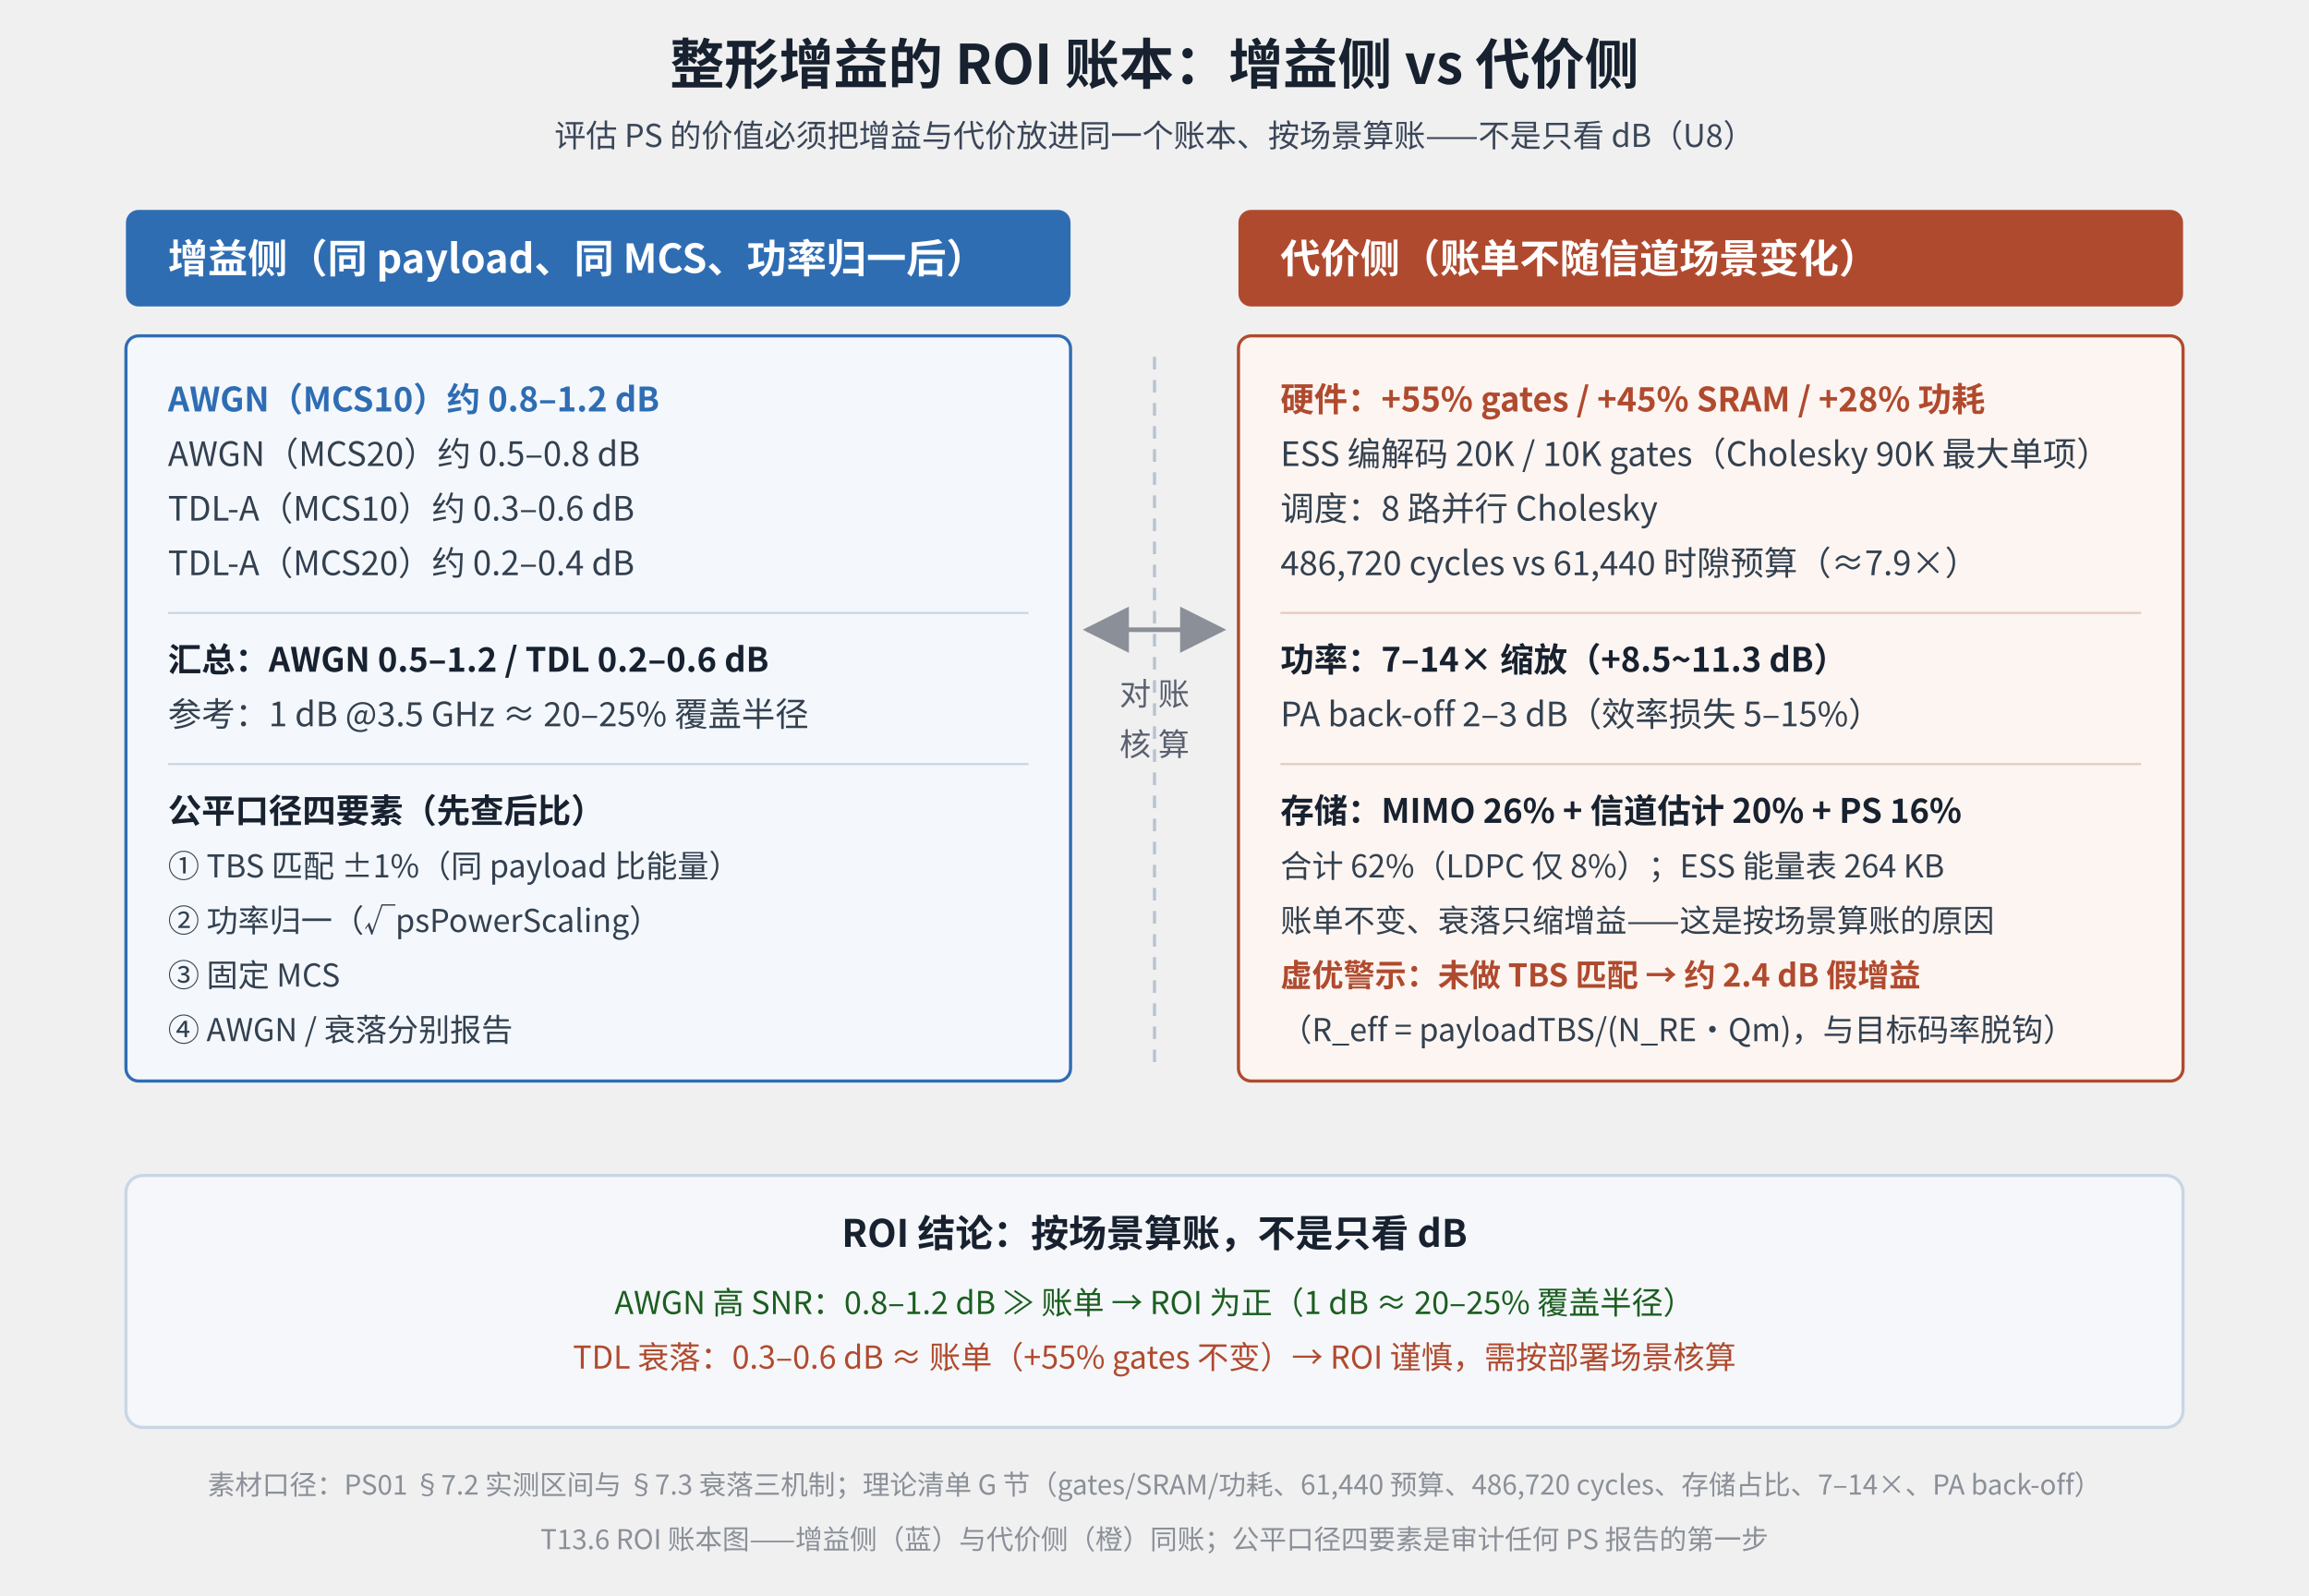
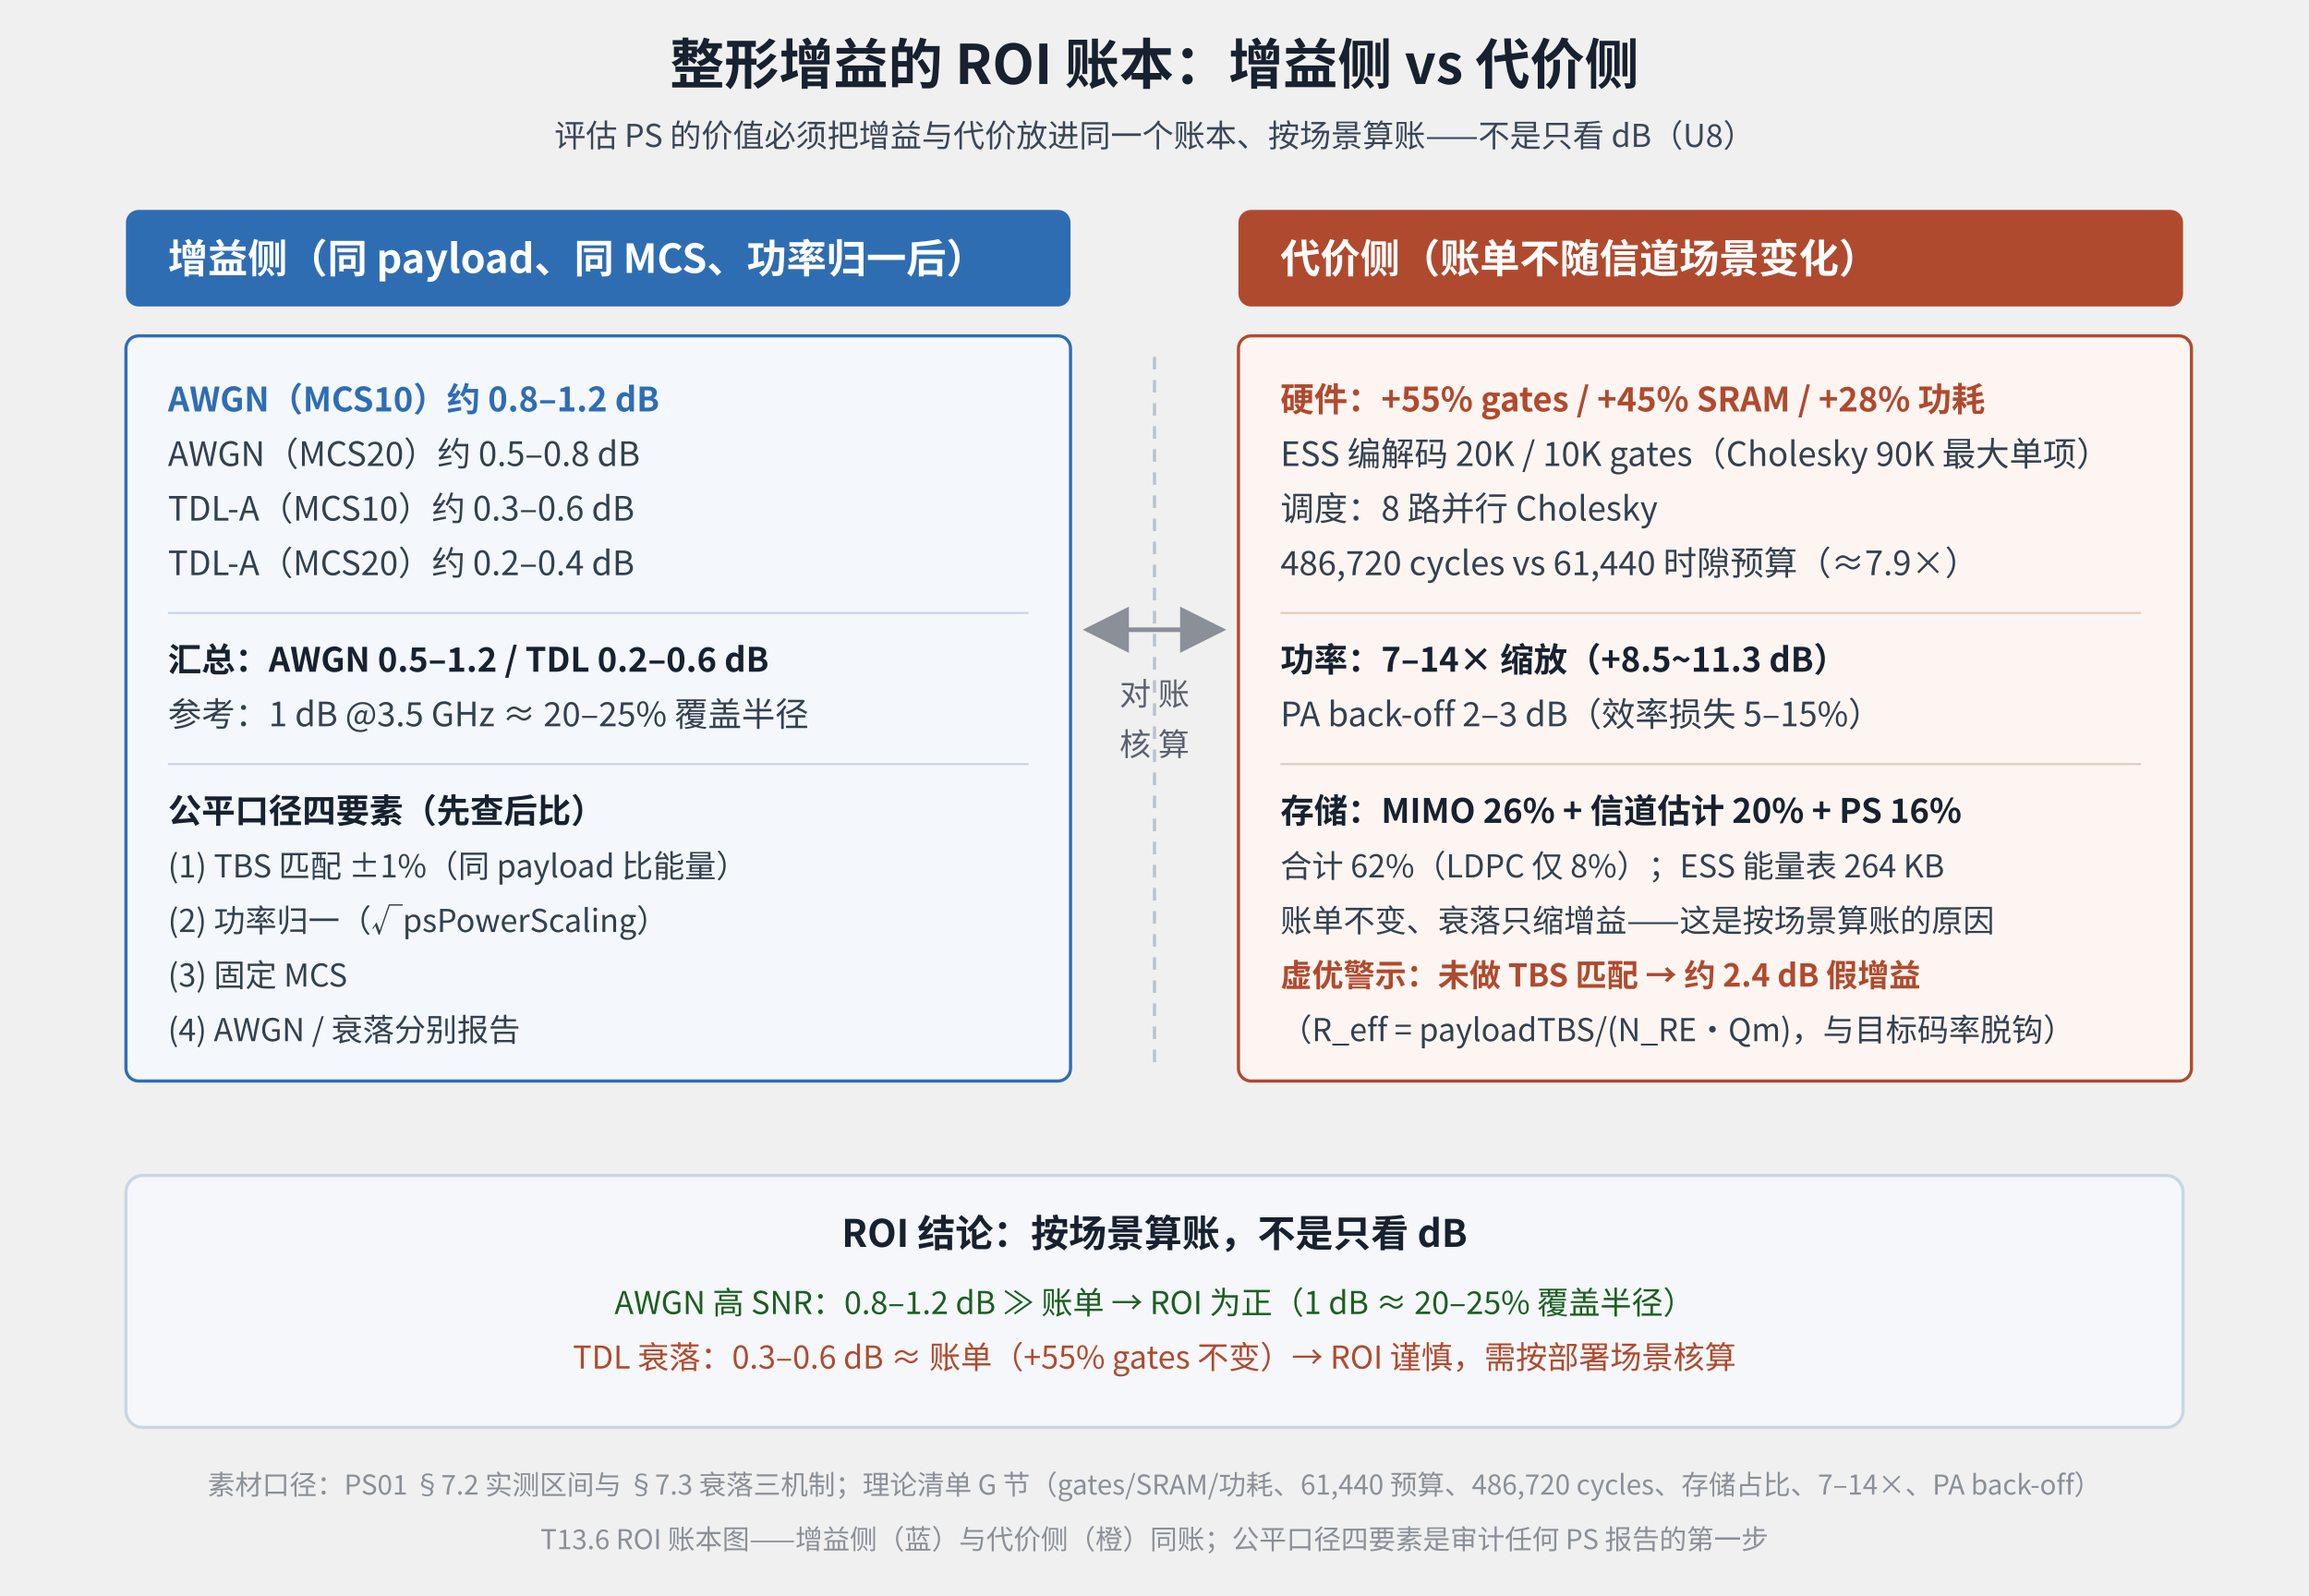
<svg xmlns="http://www.w3.org/2000/svg" width="1100" height="760" viewBox="0 0 1100 760" font-family="'Noto Sans CJK SC','Microsoft YaHei','PingFang SC',sans-serif">
  <defs>
    <marker id="arrowRight" markerWidth="10" markerHeight="10" refX="9" refY="5" orient="auto">
      <path d="M0,0 L10,5 L0,10 Z" fill="#8A8F98" />
    </marker>
    <marker id="arrowLeft" markerWidth="10" markerHeight="10" refX="1" refY="5" orient="auto">
      <path d="M10,0 L0,5 L10,10 Z" fill="#8A8F98" />
    </marker>
  </defs>
  <text x="550" y="40" text-anchor="middle" font-size="26" font-weight="bold" fill="#17212F" class="free">整形增益的 ROI 账本：增益侧 vs 代价侧</text>
  <text x="550" y="70" text-anchor="middle" font-size="15" fill="#3A4658" class="free">评估 PS 的价值必须把增益与代价放进同一个账本、按场景算账——不是只看 dB（U8）</text>
  <rect x="60" y="100" width="450" height="46" rx="6" fill="#2F6DB3" />
  <text x="80" y="130" font-size="19" font-weight="bold" fill="#FFFFFF">增益侧（同 payload、同 MCS、功率归一后）</text>
  <rect x="60" y="160" width="450" height="355" rx="6" fill="#F4F8FD" stroke="#2F6DB3" stroke-width="1.5" />
  <text x="80" y="196" font-size="16" font-weight="bold" fill="#2F6DB3">AWGN（MCS10）约 0.8–1.2 dB</text>
  <text x="80" y="222" font-size="16" fill="#33404F">AWGN（MCS20）约 0.5–0.8 dB</text>
  <text x="80" y="248" font-size="16" fill="#33404F">TDL-A（MCS10）约 0.3–0.6 dB</text>
  <text x="80" y="274" font-size="16" fill="#33404F">TDL-A（MCS20）约 0.2–0.4 dB</text>
  <line x1="80" y1="292" x2="490" y2="292" stroke="#C9D6E4" stroke-width="1" />
  <text x="80" y="320" font-size="16" font-weight="bold" fill="#17212F">汇总：AWGN 0.5–1.2 / TDL 0.2–0.6 dB</text>
  <text x="80" y="346" font-size="16" fill="#33404F">参考：1 dB @3.5 GHz ≈ 20–25% 覆盖半径</text>
  <line x1="80" y1="364" x2="490" y2="364" stroke="#C9D6E4" stroke-width="1" />
  <text x="80" y="392" font-size="16" font-weight="bold" fill="#17212F">公平口径四要素（先查后比）</text>
-   <text x="80" y="418" font-size="15" fill="#33404F">① TBS 匹配 ±1%（同 payload 比能量）</text>
-   <text x="80" y="444" font-size="15" fill="#33404F">② 功率归一（√psPowerScaling）</text>
-   <text x="80" y="470" font-size="15" fill="#33404F">③ 固定 MCS</text>
-   <text x="80" y="496" font-size="15" fill="#33404F">④ AWGN / 衰落分别报告</text>
+   <text x="80" y="418" font-size="15" fill="#33404F">(1) TBS 匹配 ±1%（同 payload 比能量）</text>
+   <text x="80" y="444" font-size="15" fill="#33404F">(2) 功率归一（√psPowerScaling）</text>
+   <text x="80" y="470" font-size="15" fill="#33404F">(3) 固定 MCS</text>
+   <text x="80" y="496" font-size="15" fill="#33404F">(4) AWGN / 衰落分别报告</text>
  <rect x="590" y="100" width="450" height="46" rx="6" fill="#B04A2E" />
  <text x="610" y="130" font-size="19" font-weight="bold" fill="#FFFFFF">代价侧（账单不随信道场景变化）</text>
-   <rect x="590" y="160" width="450" height="355" rx="6" fill="#FCF5F1" stroke="#B04A2E" stroke-width="1.5" />
+   <rect x="590" y="160" width="454" height="355" rx="6" fill="#FCF5F1" stroke="#B04A2E" stroke-width="1.5" />
  <text x="610" y="196" font-size="16" font-weight="bold" fill="#B04A2E">硬件：+55% gates / +45% SRAM / +28% 功耗</text>
  <text x="610" y="222" font-size="16" fill="#33404F">ESS 编解码 20K / 10K gates（Cholesky 90K 最大单项）</text>
  <text x="610" y="248" font-size="16" fill="#33404F">调度：8 路并行 Cholesky</text>
  <text x="610" y="274" font-size="16" fill="#33404F">486,720 cycles vs 61,440 时隙预算（≈7.9×）</text>
  <line x1="610" y1="292" x2="1020" y2="292" stroke="#E4CBBE" stroke-width="1" />
  <text x="610" y="320" font-size="16" font-weight="bold" fill="#17212F">功率：7–14× 缩放（+8.5~11.3 dB）</text>
  <text x="610" y="346" font-size="16" fill="#33404F">PA back-off 2–3 dB（效率损失 5–15%）</text>
  <line x1="610" y1="364" x2="1020" y2="364" stroke="#E4CBBE" stroke-width="1" />
  <text x="610" y="392" font-size="16" font-weight="bold" fill="#17212F">存储：MIMO 26% + 信道估计 20% + PS 16%</text>
  <text x="610" y="418" font-size="15" fill="#33404F">合计 62%（LDPC 仅 8%）；ESS 能量表 264 KB</text>
  <text x="610" y="444" font-size="15" fill="#33404F">账单不变、衰落只缩增益——这是按场景算账的原因</text>
  <text x="610" y="470" font-size="15" font-weight="bold" fill="#B04A2E">虚优警示：未做 TBS 匹配 → 约 2.4 dB 假增益</text>
  <text x="610" y="496" font-size="15" fill="#33404F">（R_eff = payloadTBS/(N_RE·Qm)，与目标码率脱钩）</text>
  <line x1="550" y1="170" x2="550" y2="510" stroke="#B8C2CF" stroke-width="1.5" stroke-dasharray="6,5" />
  <line x1="518" y1="300" x2="582" y2="300" stroke="#8A8F98" stroke-width="2.2" marker-start="url(#arrowLeft)" marker-end="url(#arrowRight)" />
  <text x="550" y="336" text-anchor="middle" font-size="15" fill="#5A6070" class="free">对 账</text>
  <text x="550" y="360" text-anchor="middle" font-size="15" fill="#5A6070" class="free">核 算</text>
  <rect x="60" y="560" width="980" height="120" rx="8" fill="#F5F7FA" stroke="#C9D6E4" stroke-width="1.5" />
  <text x="550" y="594" text-anchor="middle" font-size="18" font-weight="bold" fill="#17212F">ROI 结论：按场景算账，不是只看 dB</text>
  <text x="550" y="626" text-anchor="middle" font-size="15" fill="#1B5E20">AWGN 高 SNR：0.8–1.2 dB ≫ 账单 → ROI 为正（1 dB ≈ 20–25% 覆盖半径）</text>
  <text x="550" y="652" text-anchor="middle" font-size="15" fill="#B04A2E">TDL 衰落：0.3–0.6 dB ≈ 账单（+55% gates 不变）→ ROI 谨慎，需按部署场景核算</text>
  <text x="550" y="712" text-anchor="middle" font-size="13" fill="#8A8F98" class="free">素材口径：PS01 §7.2 实测区间与 §7.3 衰落三机制；理论清单 G 节（gates/SRAM/功耗、61,440 预算、486,720 cycles、存储占比、7–14×、PA back-off）</text>
  <text x="550" y="738" text-anchor="middle" font-size="13" fill="#8A8F98" class="free">T13.6 ROI 账本图——增益侧（蓝）与代价侧（橙）同账；公平口径四要素是审计任何 PS 报告的第一步</text>
</svg>
